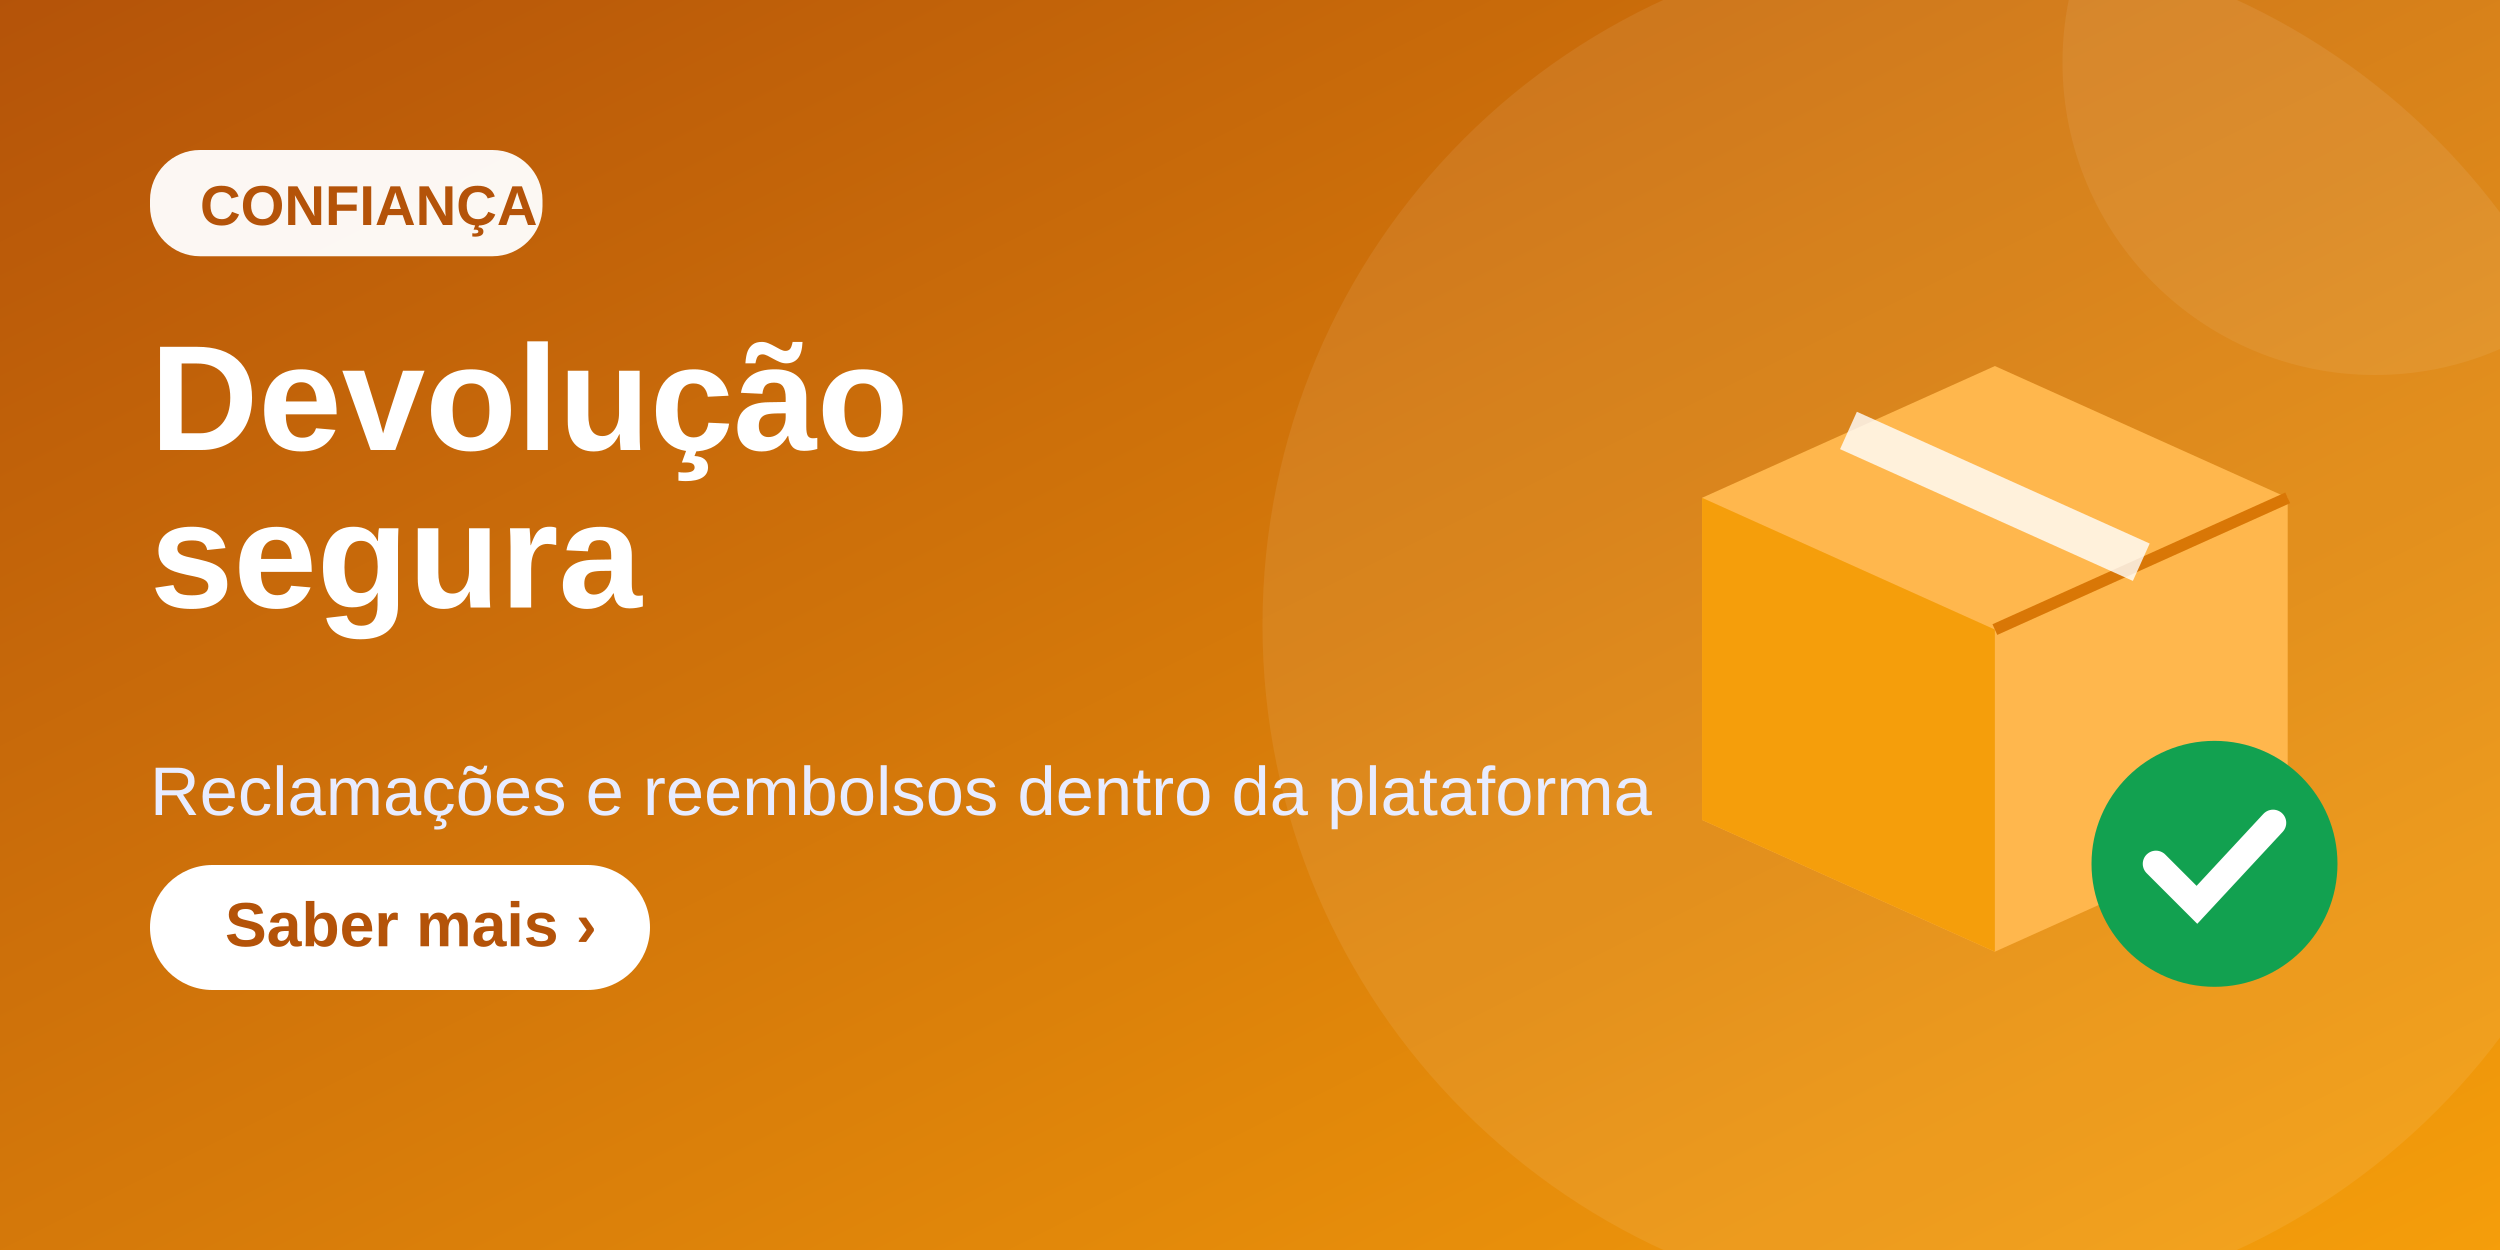
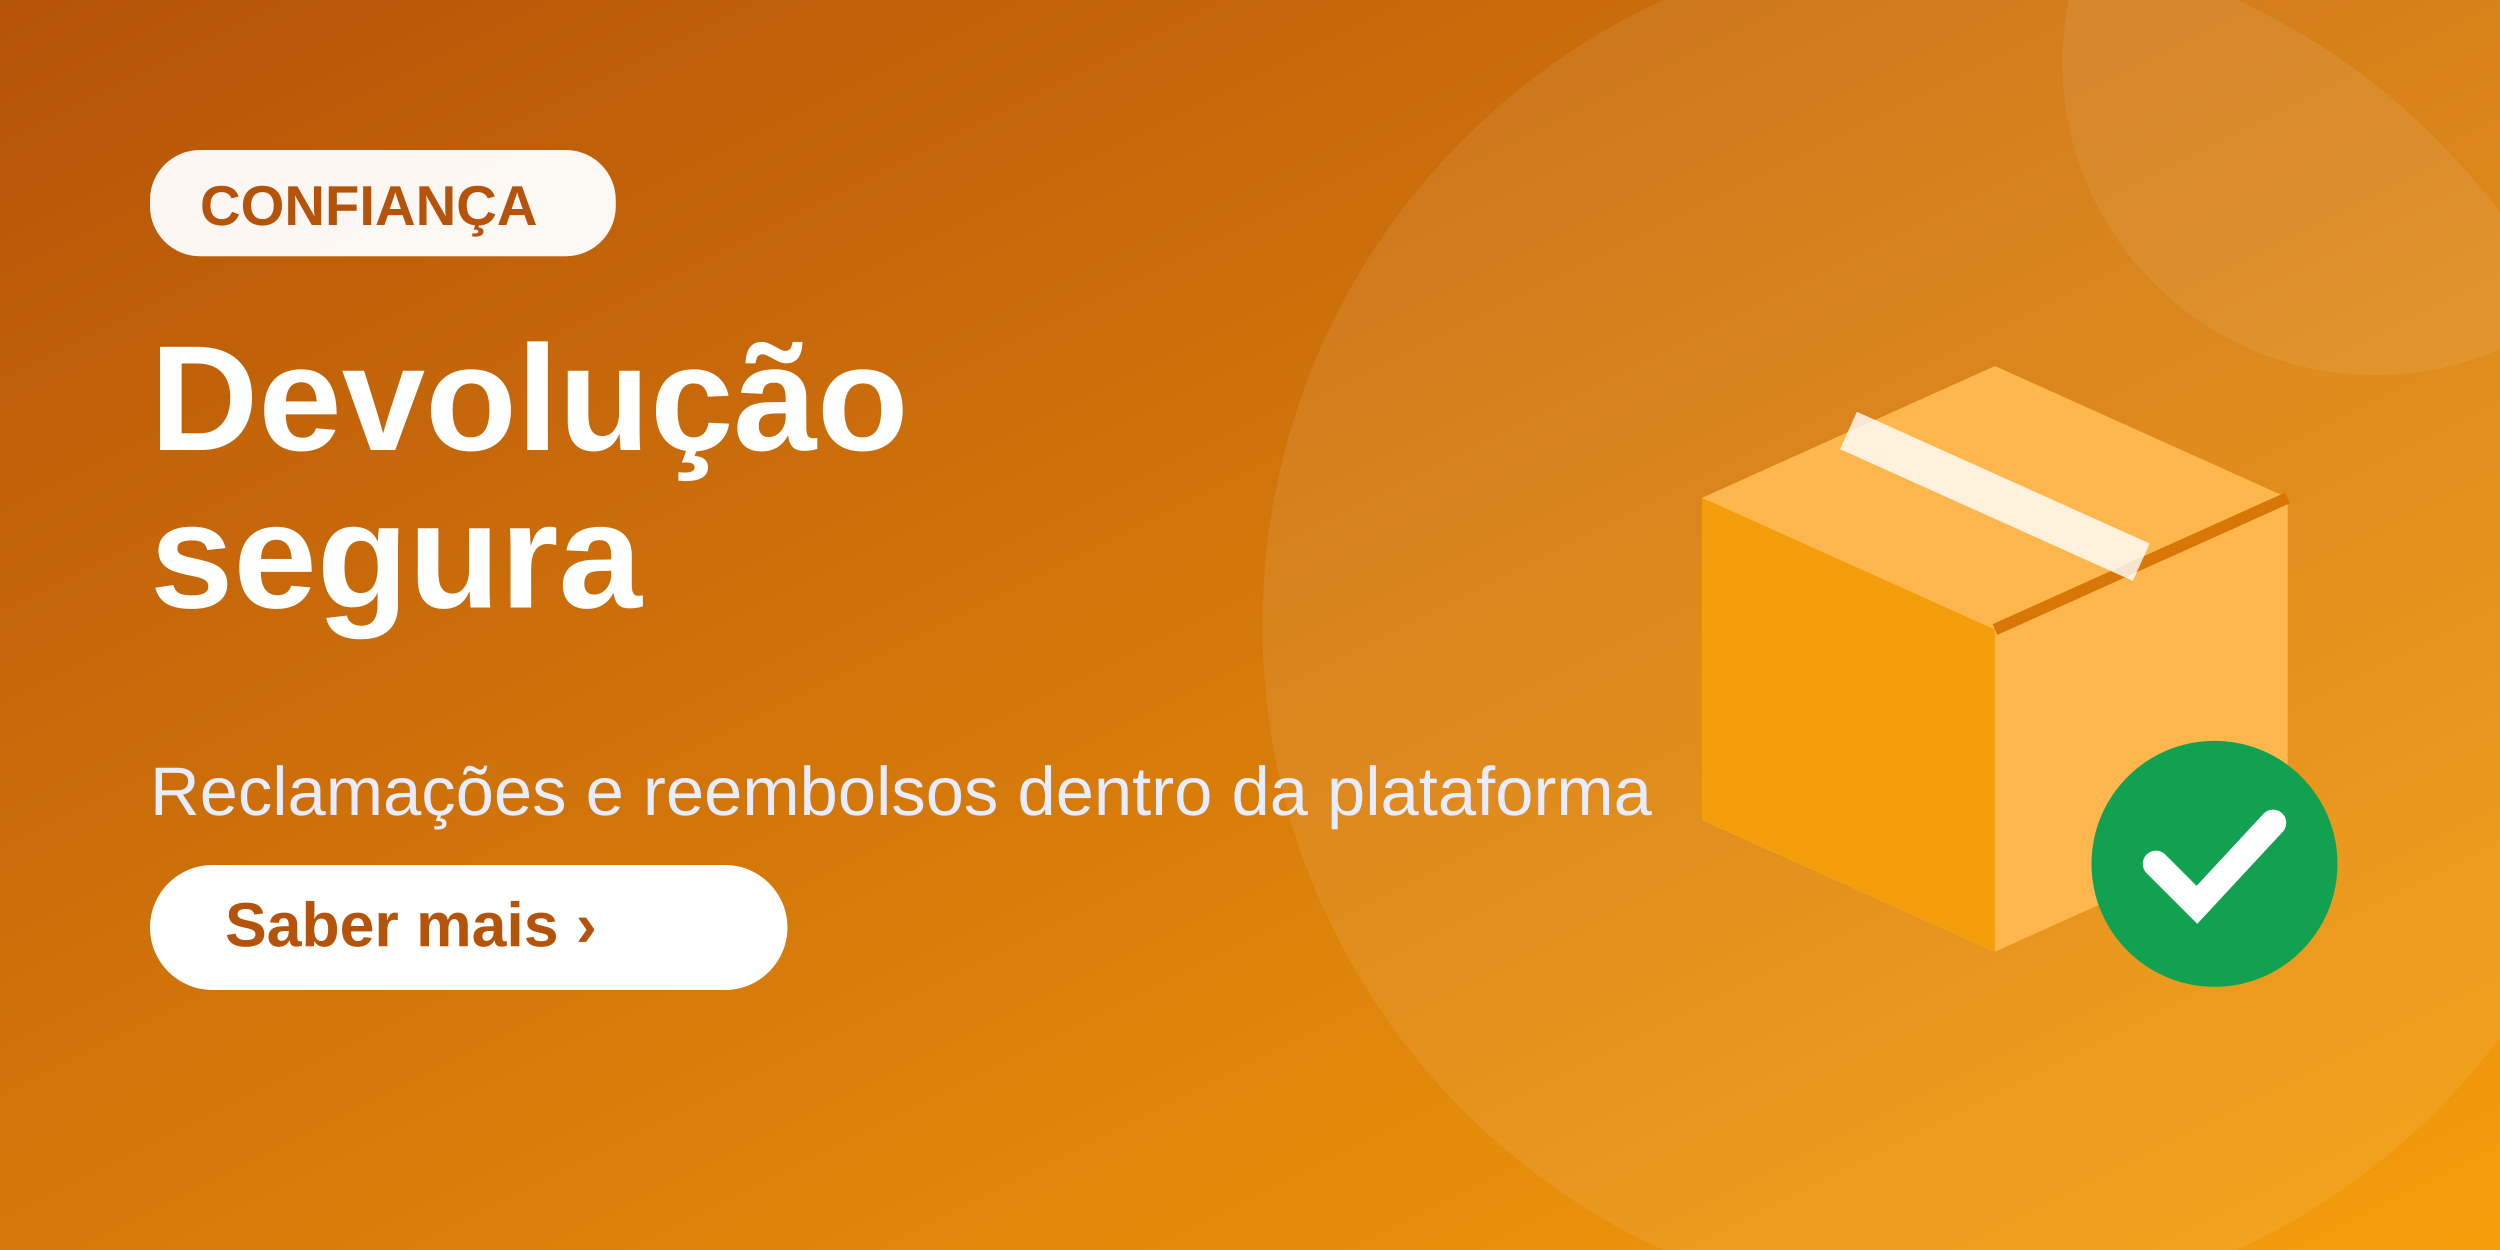
<svg xmlns="http://www.w3.org/2000/svg" width="1366" height="683" viewBox="0 0 1366 683">
  <defs>
    <linearGradient id="g" x1="0" y1="0" x2="1" y2="1">
      <stop offset="0" stop-color="#b45309" />
      <stop offset="1" stop-color="#f59e0b" />
    </linearGradient>
  </defs>
  <rect width="1366" height="683" fill="url(#g)" />
  <circle cx="1065.48" cy="341.5" r="375.65" fill="#fff" opacity=".08" />
  <circle cx="1297.7" cy="34.15" r="170.75" fill="#fff" opacity=".07" />
-   <rect x="81.96" y="81.96" width="214.462" height="58.055" rx="27.32" fill="#fff" opacity=".95" />
+   <rect x="81.96" y="81.96" width="254.5" height="58.055" rx="27.32" fill="#fff" opacity=".95" />
  <text x="109.28" y="122.94" font-family="Arial" font-weight="700" font-size="30.735" fill="#b45309">CONFIANÇA</text>
  <text x="81.96" y="245.88" font-family="Arial Black,Arial" font-weight="900" font-size="81.96" fill="#fff">Devolução</text>
  <text x="81.96" y="331.938" font-family="Arial Black,Arial" font-weight="900" font-size="81.96" fill="#fff">segura</text>
  <text x="81.96" y="445.316" font-family="Arial" font-size="37.565" fill="#e8ecff">Reclamações e reembolsos dentro da plataforma</text>
-   <rect x="81.96" y="472.636" width="273.2" height="68.3" rx="34.15" fill="#fff" />
+   <rect x="81.96" y="472.636" width="348.3" height="68.3" rx="34.15" fill="#fff" />
  <text x="122.94" y="517.031" font-family="Arial" font-weight="700" font-size="34.15" fill="#b45309">Saber mais  ›</text>
  <g transform="translate(930,200) scale(1.6)">
    <path d="M100 0l100 45v110l-100 45-100-45V45z" fill="#ffb74d" />
    <path d="M100 90v110L0 155V45z" fill="#f59e0b" />
    <path d="M100 90l100-45" stroke="#d97706" stroke-width="4" />
    <path d="M50 22l100 45" stroke="#fff" stroke-width="14" opacity=".8" />
    <circle cx="175" cy="170" r="42" fill="#12a150" />
    <path d="M155 170l14 14 26-28" stroke="#fff" stroke-width="9" fill="none" stroke-linecap="round" />
  </g>
</svg>
